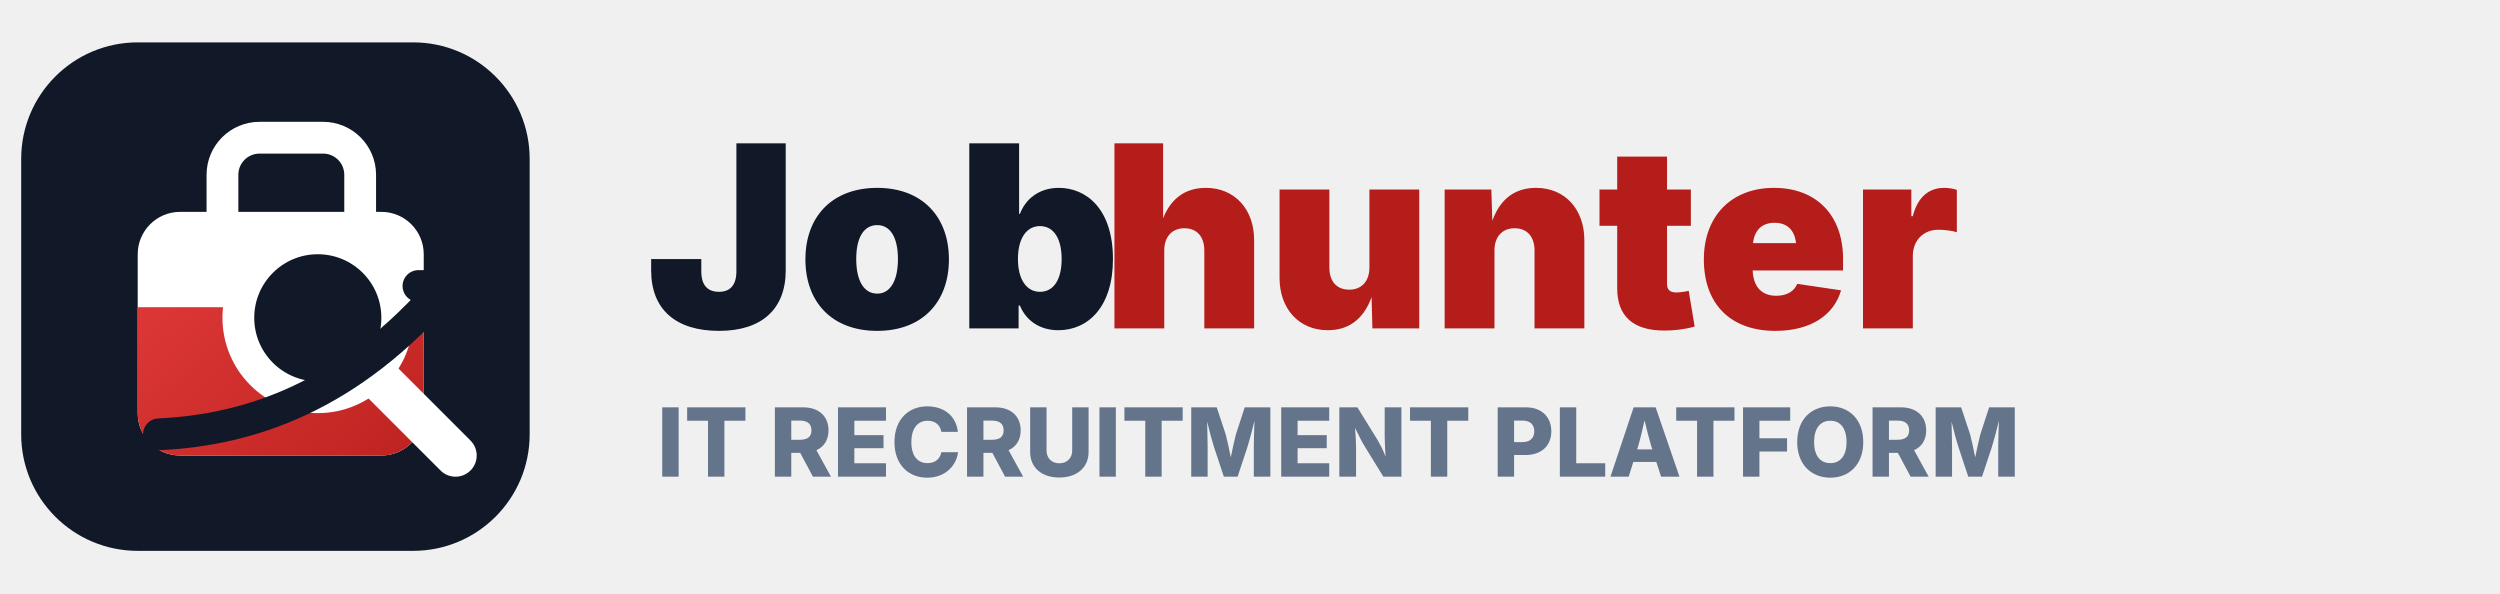
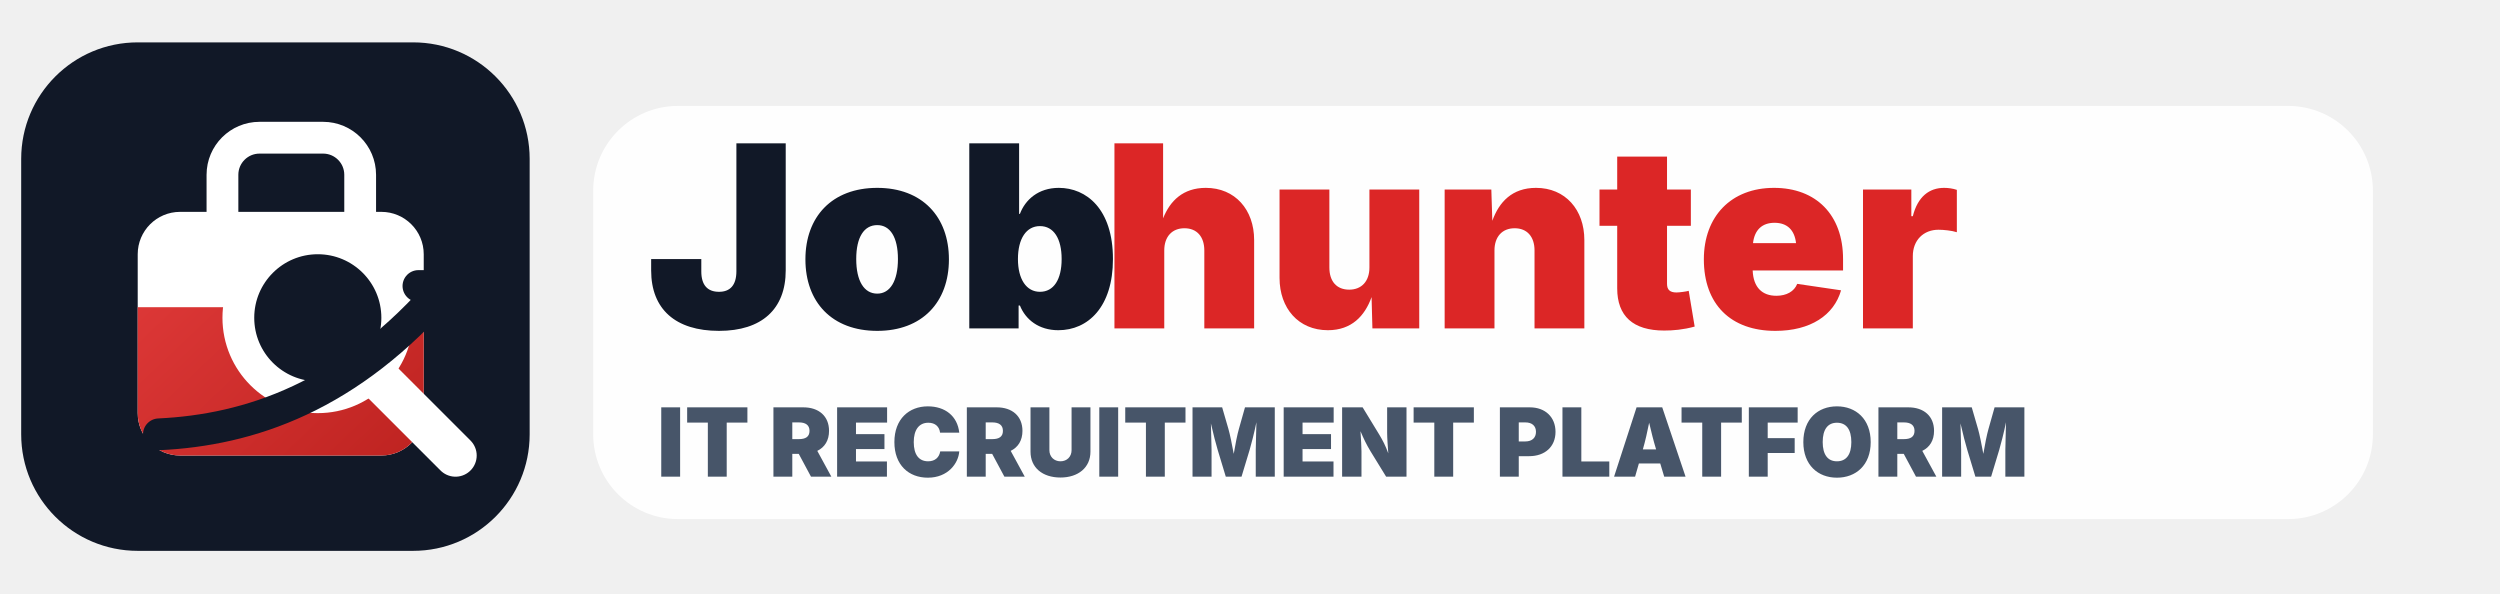
<svg xmlns="http://www.w3.org/2000/svg" viewBox="0 0 236 56" role="img" aria-label="Jobhunter">
  <defs>
    <linearGradient id="jh-red" x1="9" y1="8" x2="47" y2="48" gradientUnits="userSpaceOnUse">
      <stop offset="0" stop-color="#ef4444" />
      <stop offset="1" stop-color="#b51d1a" />
    </linearGradient>
  </defs>
  <rect x="2" y="4" width="48" height="48" rx="11" fill="#111827" />
  <path d="M17 20h19a4 4 0 0 1 4 4v15a4 4 0 0 1-4 4H17a4 4 0 0 1-4-4V24a4 4 0 0 1 4-4Z" fill="#ffffff" />
  <path d="M21 20v-3.5A3.5 3.5 0 0 1 24.5 13h6A3.5 3.5 0 0 1 34 16.5V20" fill="none" stroke="#ffffff" stroke-width="3" stroke-linecap="round" />
  <path d="M13 29h27v10a4 4 0 0 1-4 4H17a4 4 0 0 1-4-4V29Z" fill="url(#jh-red)" />
  <circle cx="30" cy="30" r="7.5" fill="#111827" stroke="#ffffff" stroke-width="3" />
  <path d="M35.5 35.5 43 43" stroke="#ffffff" stroke-width="4" stroke-linecap="round" />
  <path d="M15 41c8.5-.4 18-3.5 27-14" fill="none" stroke="#111827" stroke-width="3" stroke-linecap="round" />
  <path d="M39.5 27H45v5.5" fill="none" stroke="#111827" stroke-width="3" stroke-linecap="round" stroke-linejoin="round" />
+   <rect x="56" y="10" width="168" height="39" rx="8" fill="#ffffff" opacity=".96" />
  <text x="61" y="31" fill="#111827" font-family="Inter, Segoe UI, Arial, sans-serif" font-size="24" font-weight="850">Job</text>
-   <text x="104" y="31" fill="#b51d1a" font-family="Inter, Segoe UI, Arial, sans-serif" font-size="24" font-weight="850">hunter</text>
-   <text x="62" y="45" fill="#64748b" font-family="Inter, Segoe UI, Arial, sans-serif" font-size="9" font-weight="800">IT RECRUITMENT PLATFORM</text>
+   <text x="104" y="31" fill="#dc2626" font-family="Inter, Segoe UI, Arial, sans-serif" font-size="24" font-weight="850">hunter</text>
+   <text x="62" y="45" fill="#475569" font-family="Inter, Segoe UI, Arial, sans-serif" font-size="9" font-weight="850">IT RECRUITMENT PLATFORM</text>
</svg>
